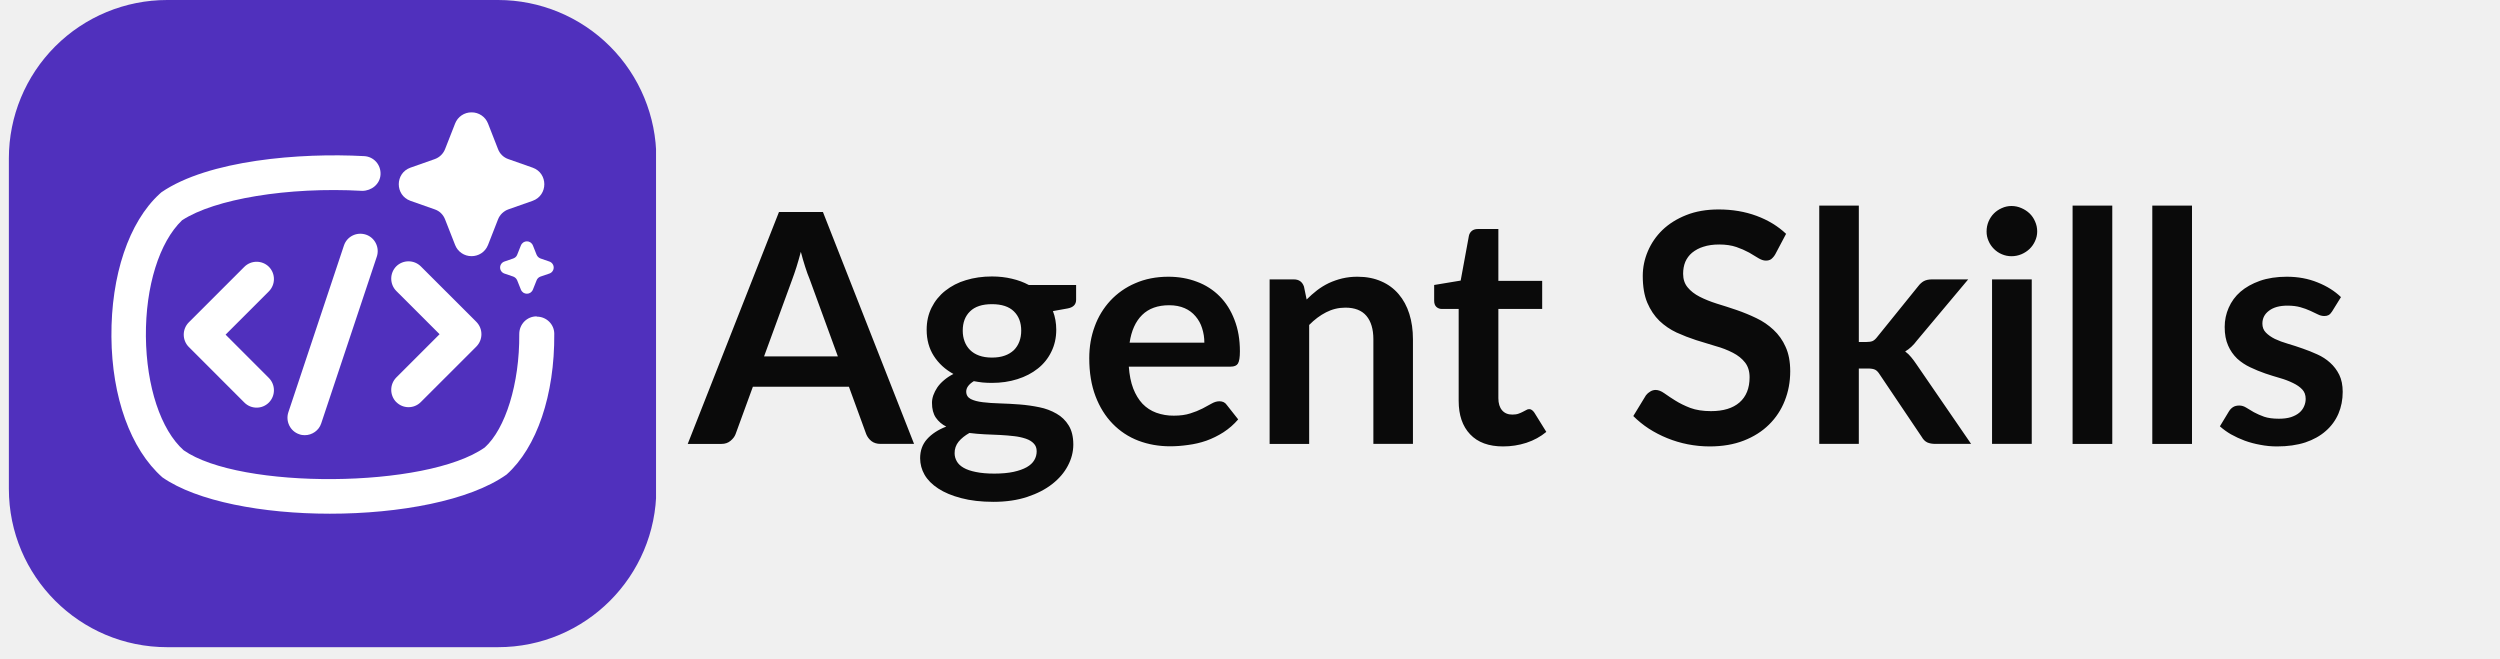
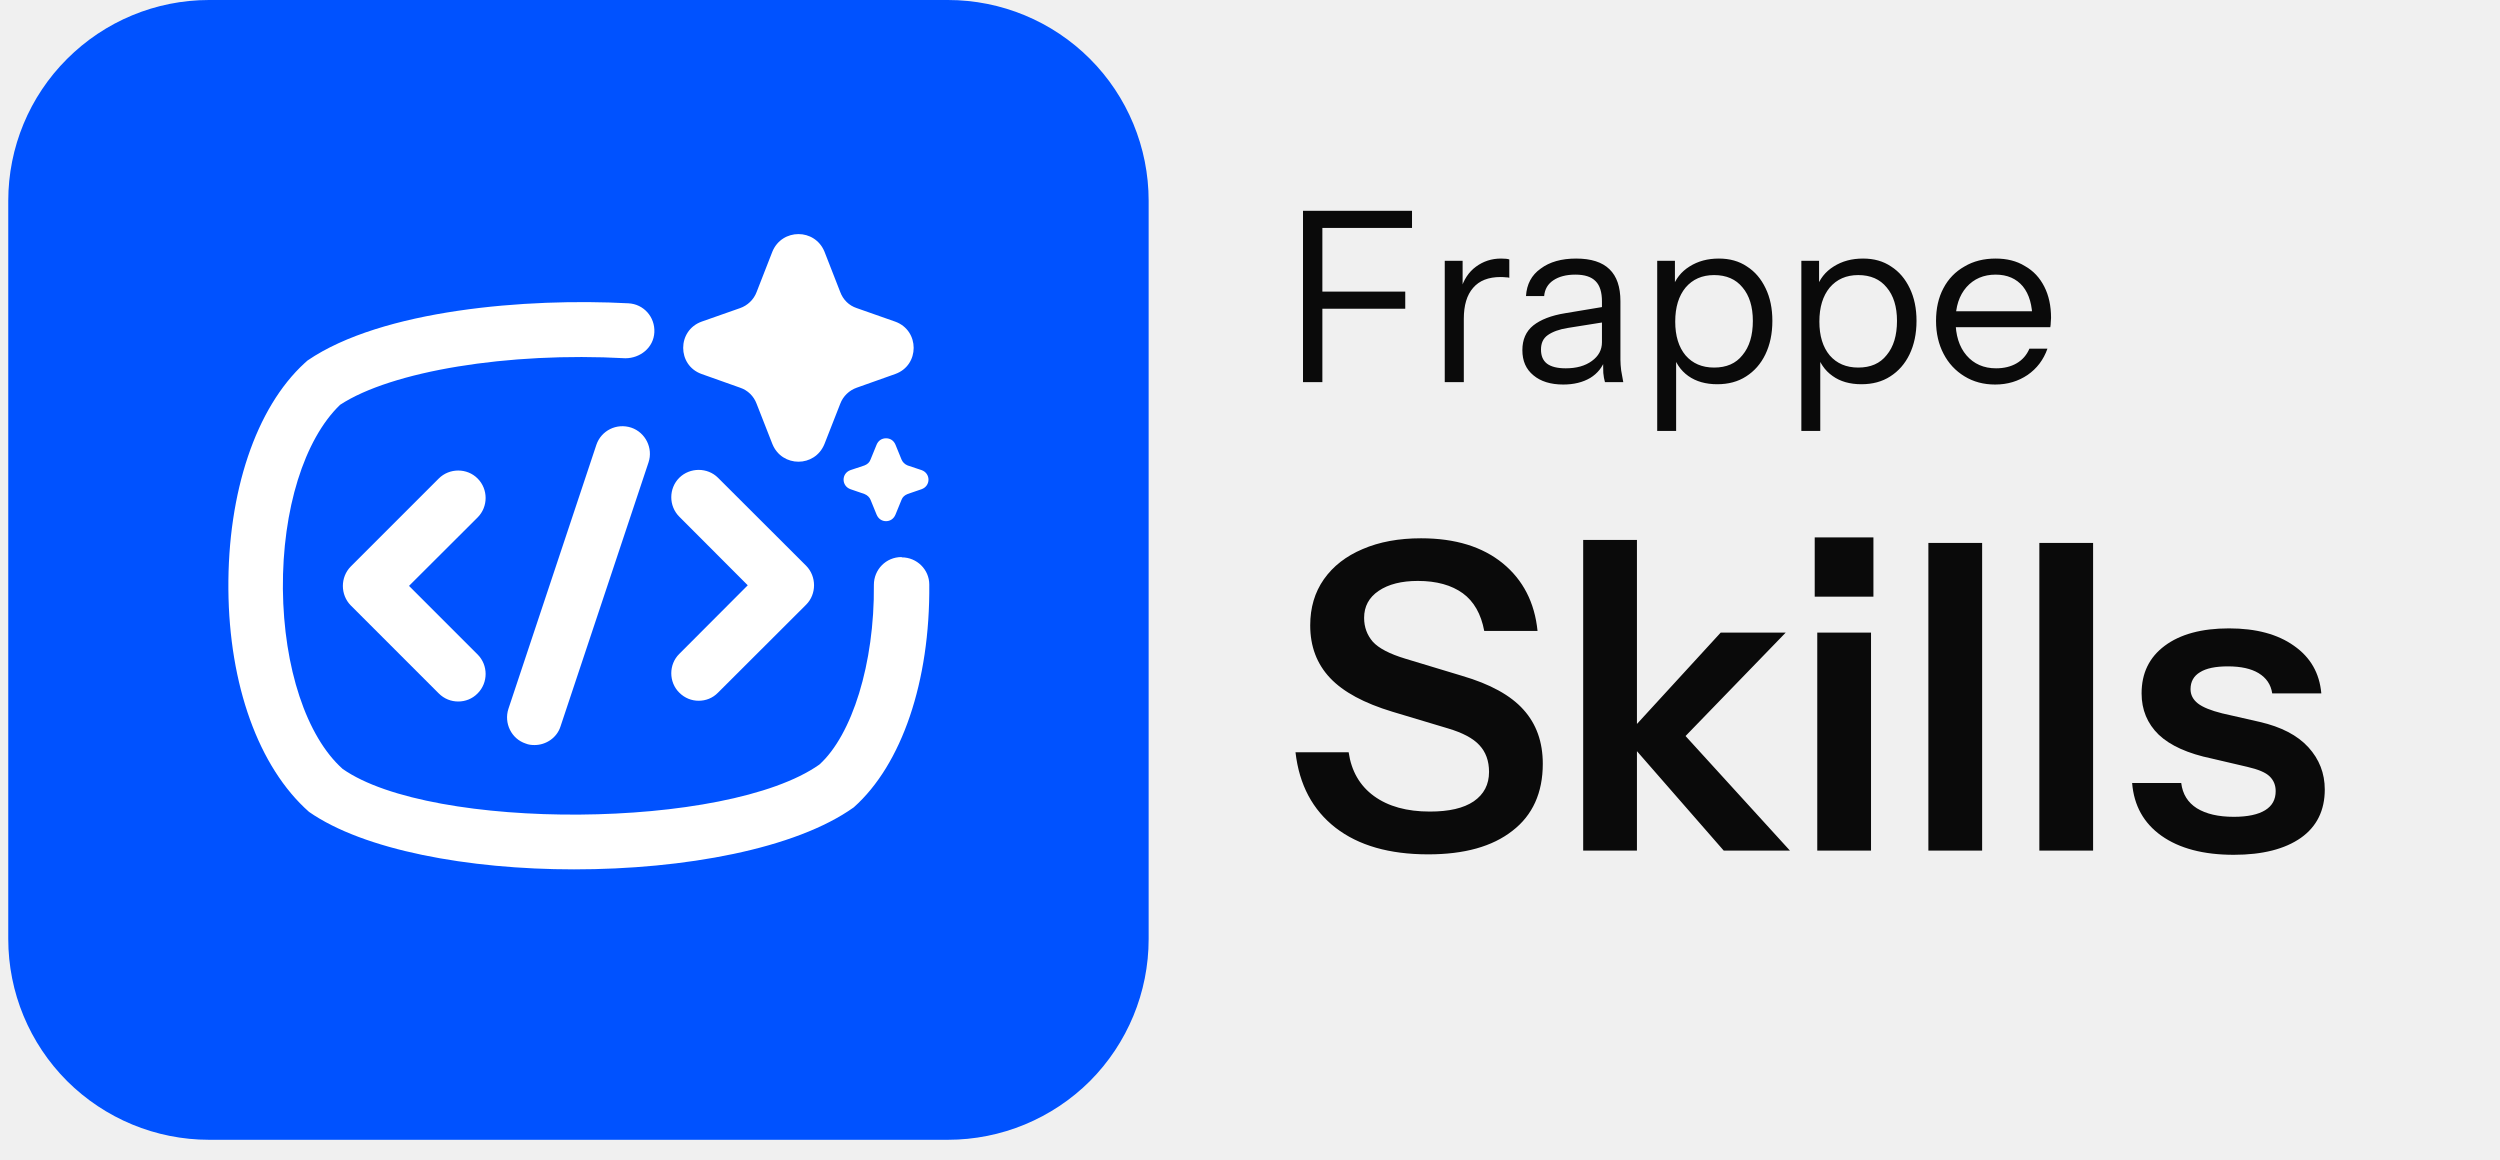
- <svg xmlns="http://www.w3.org/2000/svg" viewBox="0 0 293.25 77.25">
-   <defs>
-     <clipPath id="a">
-       <path d="M1.04 0h290.429v76.508H1.039Zm0 0" />
-     </clipPath>
-     <clipPath id="b">
-       <path d="M1.04 0H77v75.914H1.04Zm0 0" />
-     </clipPath>
-     <clipPath id="c">
-       <path d="M19.61 0h38.808c4.926 0 9.648 1.957 13.133 5.438a18.58 18.58 0 0 1 5.437 13.132v38.774a18.57 18.57 0 0 1-18.57 18.57H19.609a18.57 18.57 0 0 1-18.57-18.57V18.57A18.58 18.58 0 0 1 6.477 5.438 18.58 18.58 0 0 1 19.609 0m0 0" />
-     </clipPath>
-     <clipPath id="e">
-       <path d="M.04 0H76v75.914H.04Zm0 0" />
-     </clipPath>
-     <clipPath id="f">
-       <path d="M18.61 0h38.808c4.926 0 9.648 1.957 13.133 5.438a18.58 18.58 0 0 1 5.437 13.132v38.774a18.57 18.57 0 0 1-18.57 18.57H18.609A18.57 18.57 0 0 1 .04 57.344V18.57A18.58 18.58 0 0 1 5.478 5.438 18.58 18.58 0 0 1 18.609 0m0 0" />
-     </clipPath>
-     <clipPath id="d">
-       <path d="M0 0h76v76H0z" />
-     </clipPath>
-   </defs>
-   <g clip-path="url(#a)" />
-   <g clip-path="url(#b)">
-     <g clip-path="url(#c)">
-       <g clip-path="url(#d)" transform="translate(1)">
-         <g clip-path="url(#e)">
-           <g clip-path="url(#f)">
-             <path fill="#5030bd" d="M.04 0h75.913v75.914H.04Zm0 0" />
-           </g>
-         </g>
-       </g>
-     </g>
+ <svg xmlns="http://www.w3.org/2000/svg" viewBox="0 0 166.5 77.25" width="166.5" height="77.25" role="img" aria-label="Frappe Skills">
+   <style>
+     .text { fill: #0a0a0a; }
+     @media (prefers-color-scheme: dark) {
+       .text { fill: #fff; }
+     }
+   </style>
+   <path fill="#0052ff" d="M13.92 0H63.13c3.55 0 6.95 1.41 9.46 3.92c2.5 2.5 3.91 5.9 3.91 9.45V62.54c0 3.55-1.41 6.95-3.91 9.46c-2.51 2.5-5.91 3.91-9.46 3.91H13.92C10.38 75.91 6.98 74.5 4.47 72C1.96 69.49 .55 66.09 .55 62.54V13.37C.55 9.82 1.96 6.42 4.47 3.92C6.98 1.41 10.38 0 13.92 0Z" />
+   <path fill="#fff" d="M60.04 30.6l-.4-.98c-.12-.29-.36-.43-.63-.43c-.27 0-.51 .14-.63 .43l-.4 .98c-.07 .2-.21 .32-.41 .4l-.93 .31c-.61 .22-.61 1.05 0 1.27l.93 .32c.2 .08 .34 .22 .41 .39l.4 .98c.12 .29 .36 .44 .63 .44c.27 0 .51-.15 .63-.44l.4-.98c.07-.19 .21-.31 .41-.39l.93-.32c.61-.22 .61-1.05 0-1.27L60.45 31c-.2-.08-.34-.23-.41-.4ZM46.73 24.91l2.56 .91c.51 .17 .91 .56 1.1 1.07l1.05 2.68c.32 .79 1.03 1.18 1.74 1.18c.7 0 1.41-.39 1.73-1.18l1.05-2.68c.19-.51 .61-.9 1.1-1.07l2.56-.91c1.64-.58 1.64-2.9 0-3.49l-2.56-.9c-.52-.17-.91-.56-1.1-1.07L54.91 16.76c-.32-.78-1.03-1.17-1.73-1.17c-.71 0-1.42 .39-1.74 1.17l-1.05 2.69c-.19 .51-.61 .9-1.1 1.07l-2.56 .9c-1.64 .59-1.64 2.91 0 3.49ZM60.04 37.1c-1.03 0-1.84 .83-1.84 1.85c.05 5.25-1.46 10.01-3.63 11.97c-6.16 4.35-25.84 4.44-31.75 .29C20.41 49.06 18.89 44.47 18.84 39.22c-.04-5.29 1.42-9.96 3.81-12.26c3.42-2.24 11.19-3.53 19-3.1c.98 0 1.88-.7 1.93-1.73c.05-1.02-.71-1.88-1.73-1.93c-6.74-.36-16.41 .42-21.37 3.81l-.19 .17c-3.25 2.98-5.13 8.6-5.08 15.07c.05 6.34 2 11.84 5.37 14.82c3.64 2.54 10.6 3.83 17.65 3.83c7.33 0 14.75-1.36 18.63-4.13c3.2-2.85 5.09-8.39 5.03-14.84c0-1-.83-1.81-1.83-1.81ZM31.81 31.87c-.7-.71-1.88-.71-2.59 0l-5.86 5.86c-.7 .71-.7 1.88 0 2.59l5.86 5.86c.37 .37 .83 .54 1.3 .54c.46 0 .93-.17 1.29-.54c.71-.71 .71-1.88 0-2.59L27.24 39.02l4.57-4.56c.71-.71 .71-1.88 0-2.59ZM45.24 46.13c.37 .37 .83 .54 1.29 .54c.47 0 .93-.17 1.29-.54l5.87-5.86c.7-.7 .7-1.88 0-2.59L47.82 31.82c-.7-.7-1.87-.7-2.58 0c-.71 .71-.71 1.88 0 2.59l4.56 4.57l-4.56 4.57c-.71 .7-.71 1.88 0 2.58ZM42.04 28.48c-.98-.32-2 .2-2.32 1.14L33.86 47.21c-.31 .95 .2 2 1.15 2.31c.19 .08 .39 .1 .59 .1c.76 0 1.49-.48 1.73-1.24L43.19 30.8c.32-.95-.2-2-1.15-2.32Z" />
+   <g class="text" fill="#0a0a0a">
+     <path d="M86.78 25.45V14.04h1.29V25.45ZM87.45 20.56V19.42h6.14v1.14ZM87.45 15.18V14.04h6.59v1.14ZM96.22 25.45V17.37h1.19v2.06h.08v6.02ZM97.49 21.23l-.21-1.91c.19-.68 .53-1.2 1.02-1.56c.49-.36 1.04-.54 1.67-.54c.27 0 .45 .02 .55 .06V18.5c-.06-.02-.13-.03-.22-.03c-.1-.01-.22-.02-.36-.02c-.81 0-1.42 .24-1.83 .72c-.42 .48-.62 1.17-.62 2.06ZM106.89 25.45c-.05-.18-.09-.38-.11-.61c-.01-.24-.01-.53-.01-.89h-.08V20.07c0-.61-.14-1.06-.42-1.34c-.28-.29-.72-.44-1.35-.44c-.61 0-1.1 .13-1.47 .38c-.36 .24-.57 .59-.61 1.05h-1.21c.05-.79 .37-1.4 .98-1.83c.6-.45 1.39-.67 2.36-.67c1 0 1.74 .24 2.22 .71c.49 .47 .73 1.18 .73 2.13v3.89c0 .23 .02 .47 .05 .72c.04 .25 .09 .51 .14 .78ZM104.11 25.61c-.84 0-1.5-.21-1.98-.61c-.5-.41-.74-.96-.74-1.68c0-.7 .24-1.25 .72-1.64c.49-.39 1.2-.67 2.13-.82l2.82-.47v1.03l-2.64 .42c-.58 .09-1.03 .26-1.34 .48c-.31 .22-.45 .54-.45 .96c0 .42 .13 .73 .4 .94c.28 .21 .7 .31 1.25 .31c.71 0 1.29-.16 1.74-.49c.44-.32 .67-.73 .67-1.25l.22 1.13c-.18 .53-.51 .95-1 1.25c-.49 .29-1.09 .44-1.8 .44ZM114.37 25.59c-.76 0-1.41-.18-1.93-.55c-.52-.37-.87-.9-1.06-1.57l.25-.04V28.7h-1.26V17.37h1.18v1.89l-.17-.06c.2-.61 .58-1.1 1.14-1.45c.57-.36 1.21-.53 1.96-.53c.71 0 1.34 .17 1.87 .53c.53 .34 .94 .82 1.24 1.45c.3 .62 .45 1.34 .45 2.17c0 .86-.16 1.6-.47 2.24c-.3 .62-.73 1.11-1.28 1.46c-.54 .35-1.18 .52-1.92 .52ZM114.16 24.48c.82 0 1.45-.27 1.89-.83c.46-.55 .69-1.31 .69-2.28c0-.94-.23-1.69-.69-2.23c-.44-.54-1.07-.82-1.89-.82c-.8 0-1.43 .28-1.9 .83c-.46 .56-.69 1.31-.69 2.27c0 .95 .23 1.7 .69 2.25c.47 .54 1.1 .81 1.9 .81ZM123.97 25.59c-.76 0-1.41-.18-1.92-.55c-.53-.37-.88-.9-1.07-1.57l.25-.04V28.7h-1.26V17.37h1.18v1.89l-.17-.06c.2-.61 .58-1.1 1.14-1.45c.57-.36 1.21-.53 1.96-.53c.72 0 1.34 .17 1.87 .53c.53 .34 .94 .82 1.24 1.45c.3 .62 .45 1.34 .45 2.17c0 .86-.16 1.6-.47 2.24c-.3 .62-.73 1.11-1.28 1.46c-.54 .35-1.18 .52-1.92 .52ZM123.76 24.48c.82 0 1.45-.27 1.89-.83c.46-.55 .69-1.31 .69-2.28c0-.94-.23-1.69-.69-2.23c-.44-.54-1.07-.82-1.89-.82c-.8 0-1.43 .28-1.9 .83c-.46 .56-.69 1.31-.69 2.27c0 .95 .23 1.7 .69 2.25c.47 .54 1.1 .81 1.9 .81ZM132.88 25.61c-.77 0-1.45-.18-2.05-.55c-.59-.36-1.06-.86-1.39-1.5c-.33-.63-.5-1.36-.5-2.19c0-.82 .16-1.55 .49-2.17c.33-.63 .8-1.11 1.4-1.45c.6-.36 1.3-.53 2.08-.53c.75 0 1.4 .16 1.95 .5c.57 .32 .99 .78 1.29 1.37c.3 .59 .45 1.28 .45 2.08c0 .1-.01 .21-.02 .31c0 .09-.01 .2-.03 .31h-6.67V20.73h5.91l-.43 .58c0-.97-.21-1.71-.64-2.24c-.43-.51-1.03-.78-1.81-.78c-.8 0-1.45 .28-1.94 .83c-.49 .56-.73 1.3-.73 2.24c0 .96 .24 1.74 .73 2.31c.49 .57 1.15 .86 1.97 .86c.52 0 .98-.11 1.36-.33c.4-.23 .68-.56 .86-.98h1.2c-.26 .74-.7 1.32-1.32 1.75c-.62 .42-1.34 .64-2.16 .64Z" />
+     <path d="M95.12 56.9c-2.59 0-4.64-.59-6.17-1.77C87.42 53.94 86.53 52.27 86.28 50.1h3.54c.18 1.25 .74 2.23 1.69 2.92c.95 .69 2.19 1.03 3.72 1.03c1.27 0 2.24-.22 2.92-.68c.68-.47 1.02-1.12 1.02-1.96c0-.74-.22-1.33-.64-1.78c-.42-.46-1.12-.83-2.1-1.12L92.73 47.4c-1.88-.57-3.26-1.31-4.14-2.24c-.89-.94-1.33-2.11-1.33-3.51c0-1.18 .3-2.2 .91-3.07c.61-.87 1.47-1.54 2.58-2.01c1.11-.48 2.41-.72 3.89-.72c2.28 0 4.09 .56 5.45 1.67c1.35 1.11 2.12 2.61 2.31 4.5H98.85c-.21-1.13-.69-1.97-1.43-2.51c-.75-.54-1.74-.82-2.99-.82c-1.09 0-1.96 .22-2.61 .66c-.65 .44-.97 1.04-.97 1.8c0 .62 .2 1.15 .58 1.59c.39 .43 1.11 .81 2.17 1.13l3.77 1.14c1.88 .55 3.24 1.3 4.09 2.25c.86 .95 1.29 2.15 1.29 3.61c0 1.93-.68 3.43-2.02 4.46c-1.34 1.05-3.2 1.57-5.61 1.57ZM105.44 56.65V35.96h3.58V56.65ZM114.8 56.65L108.21 49.1l6.39-6.97h4.33l-7.39 7.63l.18-1.33l7.49 8.22ZM121.03 56.65V42.13h3.58V56.65ZM120.86 39.74V35.79h3.91v3.95ZM128.43 56.65V36.16h3.58V56.65ZM135.82 56.65V36.16h3.58V56.65ZM148.77 56.93c-2.01 0-3.62-.42-4.82-1.27c-1.18-.84-1.83-2.01-1.95-3.51h3.27c.09 .74 .44 1.3 1.04 1.68c.62 .38 1.43 .57 2.46 .57c.92 0 1.62-.15 2.09-.44c.47-.29 .7-.71 .7-1.27c0-.39-.13-.72-.4-.98c-.26-.26-.76-.47-1.5-.64l-2.35-.55c-1.59-.33-2.77-.86-3.54-1.59c-.76-.74-1.14-1.66-1.14-2.75c0-1.35 .51-2.4 1.54-3.17c1.03-.77 2.46-1.16 4.28-1.16c1.81 0 3.25 .39 4.33 1.16c1.1 .77 1.7 1.82 1.82 3.17h-3.27c-.09-.6-.4-1.04-.91-1.35c-.5-.3-1.18-.45-2.04-.45c-.83 0-1.45 .13-1.86 .39c-.42 .25-.63 .63-.63 1.13c0 .37 .16 .69 .49 .95c.32 .25 .86 .47 1.62 .66l2.5 .57c1.43 .33 2.51 .89 3.24 1.69c.72 .79 1.09 1.73 1.09 2.81c0 1.39-.53 2.47-1.59 3.22c-1.07 .75-2.56 1.13-4.47 1.13Z" />
  </g>
-   <path fill="#0a0a0a" d="M98.281 41.804 94.97 32.74q-.252-.59-.516-1.422a29 29 0 0 1-.515-1.78q-.252.953-.516 1.796a33 33 0 0 1-.5 1.453l-3.297 9.016Zm8.938 10.265h-3.922q-.656 0-1.078-.328a2 2 0 0 1-.61-.812l-2.03-5.563H88.312L86.28 50.93q-.159.423-.593.781-.424.362-1.063.36h-3.953l10.703-27.204h5.156Zm9.131-10.125q.873 0 1.517-.234a3 3 0 0 0 1.062-.64q.42-.422.64-1 .219-.577.22-1.282c0-.957-.29-1.71-.86-2.265q-.861-.844-2.578-.844-1.706 0-2.563.844-.86.83-.859 2.265c0 .45.07.871.219 1.266q.218.58.64 1c.282.281.633.5 1.063.656q.656.234 1.5.234m5.25 10.985c0-.375-.116-.68-.343-.906q-.329-.358-.922-.563a6.6 6.6 0 0 0-1.36-.297 26 26 0 0 0-1.655-.14c-.586-.032-1.188-.055-1.813-.079a24 24 0 0 1-1.797-.156q-.785.44-1.265 1.016a2.08 2.08 0 0 0-.47 1.36q0 .497.25.937.247.45.798.765c.375.22.86.383 1.453.5q.89.188 2.156.188 1.312-.002 2.25-.203.937-.206 1.547-.547.61-.346.89-.828.282-.471.282-1.047m4.626-19.5v1.734c0 .555-.328.89-.984 1.016l-1.735.312q.388 1.003.39 2.188-.002 1.424-.577 2.578a5.6 5.6 0 0 1-1.578 1.969q-1.019.815-2.407 1.25-1.378.438-2.984.437a12 12 0 0 1-1.094-.047q-.516-.06-1.031-.156-.89.551-.89 1.219c0 .398.175.687.53.875q.527.27 1.407.375.89.11 2.015.14 1.138.034 2.329.125 1.185.094 2.312.329a6.6 6.6 0 0 1 2 .75 3.9 3.9 0 0 1 1.422 1.375q.546.879.547 2.25-.001 1.277-.64 2.484-.628 1.202-1.829 2.14-1.19.938-2.937 1.516-1.737.576-3.954.578-2.173-.002-3.796-.437-1.612-.421-2.688-1.125-1.08-.705-1.61-1.625a3.9 3.9 0 0 1-.515-1.922q0-1.347.813-2.25.825-.919 2.25-1.469a3.2 3.2 0 0 1-1.22-1.047q-.454-.668-.452-1.734-.002-.434.156-.89.17-.468.469-.923.311-.45.78-.843c.313-.27.68-.516 1.11-.735q-1.452-.796-2.297-2.109c-.562-.875-.843-1.898-.843-3.078q-.001-1.434.578-2.594a5.8 5.8 0 0 1 1.594-1.969 7.1 7.1 0 0 1 2.421-1.25q1.405-.435 3.063-.437 1.248.001 2.344.265c.726.168 1.39.415 1.984.735Zm15.042 6.765a5.4 5.4 0 0 0-.266-1.703 3.9 3.9 0 0 0-.765-1.39 3.44 3.44 0 0 0-1.282-.953q-.783-.342-1.812-.344c-1.344 0-2.402.383-3.172 1.14q-1.159 1.142-1.469 3.25Zm-8.86 2.813q.106 1.487.516 2.562.421 1.08 1.094 1.797.684.706 1.61 1.047a5.9 5.9 0 0 0 2.062.344q1.124.002 1.937-.266a9 9 0 0 0 1.438-.578q.608-.327 1.062-.578.469-.265.906-.266.576 0 .86.422l1.344 1.703a8 8 0 0 1-1.735 1.516q-.955.609-2 .984c-.699.243-1.414.407-2.14.5q-1.08.155-2.094.157c-1.336 0-2.578-.219-3.735-.657a8.35 8.35 0 0 1-3.015-1.984q-1.283-1.312-2.016-3.234-.736-1.937-.734-4.469c0-1.32.21-2.563.64-3.719a8.9 8.9 0 0 1 1.829-3.015 8.6 8.6 0 0 1 2.921-2.047q1.736-.764 3.891-.766c1.219 0 2.336.2 3.36.594a7.3 7.3 0 0 1 2.656 1.703q1.107 1.111 1.734 2.75.64 1.629.64 3.703 0 1.065-.234 1.438c-.148.242-.433.359-.859.359Zm20.859-7.875q.574-.574 1.219-1.078a8 8 0 0 1 1.375-.844 8.6 8.6 0 0 1 1.562-.547 7.7 7.7 0 0 1 1.813-.203q1.576.001 2.797.547a5.5 5.5 0 0 1 2.03 1.5q.829.972 1.25 2.312.423 1.347.423 2.97v12.28h-4.641V39.79q-.002-1.764-.812-2.735-.816-.968-2.47-.969-1.205.001-2.265.547-1.049.534-1.984 1.484V52.07h-4.64V32.773h2.843q.89 0 1.187.843Zm23.051 17.234q-2.532.002-3.874-1.422c-.899-.945-1.344-2.253-1.344-3.921V36.24h-1.969a.93.93 0 0 1-.64-.234q-.268-.247-.266-.734v-1.844l3.11-.516.968-5.265a1 1 0 0 1 .36-.579c.175-.132.398-.203.671-.203h2.422v6.078h5.14v3.297h-5.14v10.47q0 .906.438 1.421c.289.336.691.5 1.203.5q.434.001.734-.11.295-.106.5-.218.217-.107.39-.203a.65.65 0 0 1 .345-.11c.133 0 .242.04.328.11.094.062.187.164.281.297l1.406 2.265q-1.02.846-2.343 1.281a8.8 8.8 0 0 1-2.72.422m31.923-22.545a2 2 0 0 1-.485.578c-.168.117-.375.171-.625.171q-.391 0-.86-.28a24 24 0 0 0-1.093-.657 9.7 9.7 0 0 0-1.5-.656q-.861-.296-2.016-.297-1.064.001-1.859.265a3.9 3.9 0 0 0-1.328.704 2.9 2.9 0 0 0-.797 1.078q-.251.628-.25 1.39 0 .955.531 1.594.527.644 1.407 1.094.89.456 2.015.812 1.138.345 2.328.75 1.186.41 2.313.953c.75.356 1.414.81 2 1.36a6 6 0 0 1 1.422 2q.546 1.173.547 2.875-.001 1.846-.641 3.453a8 8 0 0 1-1.844 2.797q-1.206 1.19-2.953 1.875-1.753.686-4.016.687a13.4 13.4 0 0 1-2.562-.25 13 13 0 0 1-2.406-.718 13 13 0 0 1-2.172-1.125 11.4 11.4 0 0 1-1.813-1.47l1.485-2.437q.2-.262.5-.437.294-.188.64-.188.467.002 1.016.391a24 24 0 0 0 1.297.86q.749.47 1.75.859 1.014.375 2.422.375 2.17.002 3.344-1.016 1.185-1.031 1.187-2.953c0-.707-.18-1.285-.531-1.734q-.532-.684-1.422-1.141a10.3 10.3 0 0 0-2.016-.781 93 93 0 0 1-2.297-.703q-1.16-.375-2.297-.891a7.6 7.6 0 0 1-2.015-1.375q-.878-.857-1.422-2.125-.532-1.266-.531-3.14c0-.989.195-1.954.594-2.891a7.6 7.6 0 0 1 1.718-2.5q1.138-1.092 2.797-1.75 1.653-.657 3.797-.657 2.404 0 4.438.75 2.027.75 3.468 2.11Zm9.797-5.704v16h.874c.313 0 .555-.035.735-.109q.281-.124.562-.5l4.797-5.938q.293-.387.656-.593.374-.201.954-.203h4.25l-6 7.156q-.643.862-1.391 1.297.405.298.703.672.311.375.594.796l6.437 9.375h-4.187c-.367 0-.684-.054-.953-.171q-.392-.187-.657-.657l-4.921-7.312q-.268-.434-.547-.563-.282-.14-.844-.14h-1.063v8.843h-4.64V24.116Zm20.283 8.657v19.296h-4.656V32.773Zm.64-5.625q-.001.597-.25 1.125a2.9 2.9 0 0 1-.64.921q-.41.393-.953.625a3 3 0 0 1-1.172.235q-.597 0-1.14-.235a2.9 2.9 0 0 1-.923-.625 2.9 2.9 0 0 1-.625-.921 2.7 2.7 0 0 1-.234-1.125q0-.621.234-1.172.234-.545.625-.938c.258-.258.567-.469.922-.625a2.7 2.7 0 0 1 1.14-.25q.622.002 1.173.25c.363.156.68.367.953.625q.406.393.64.938.249.55.25 1.172m8.807-3.032V52.07h-4.655V24.116Zm9.351 0V52.07h-4.656V24.116Zm16.429 12.422q-.19.3-.407.422-.204.11-.515.11a1.7 1.7 0 0 1-.735-.188q-.375-.188-.89-.422a8 8 0 0 0-1.157-.422q-.657-.187-1.53-.187-1.378.001-2.157.593c-.524.387-.781.891-.781 1.516 0 .418.132.766.406 1.047q.406.421 1.062.75.67.316 1.516.562.855.252 1.734.563.874.3 1.72.687.843.376 1.5.97.667.596 1.077 1.421.405.83.406 2c0 .93-.167 1.781-.5 2.563a5.6 5.6 0 0 1-1.484 2.03q-.972.863-2.406 1.345-1.44.468-3.313.468-1.003 0-1.953-.187a11 11 0 0 1-1.828-.485 11.5 11.5 0 0 1-1.625-.75 8 8 0 0 1-1.297-.937l1.078-1.781q.201-.31.485-.485.28-.17.718-.172.421.002.813.25.387.251.89.532a8.4 8.4 0 0 0 1.204.531q.686.234 1.734.234.825 0 1.422-.187.593-.2.969-.516a2 2 0 0 0 .562-.75q.188-.42.188-.875-.001-.686-.407-1.11-.41-.432-1.078-.75a9 9 0 0 0-1.515-.577 40 40 0 0 1-1.75-.547 17 17 0 0 1-1.75-.719 6.1 6.1 0 0 1-1.532-1.016 4.7 4.7 0 0 1-1.062-1.53q-.408-.904-.406-2.188 0-1.185.468-2.25a5.26 5.26 0 0 1 1.375-1.875q.921-.796 2.282-1.282 1.373-.482 3.156-.484c1.332 0 2.54.227 3.625.672q1.64.657 2.734 1.719Zm0 0" />
-   <path fill="#fff" d="m62.945 29.887-.433-1.09c-.137-.324-.41-.488-.707-.488s-.57.164-.707.488l-.434 1.09c-.082.215-.246.351-.46.433l-1.032.356a.745.745 0 0 0 0 1.414l1.031.351a.82.82 0 0 1 .461.438l.434 1.086c.136.328.41.488.707.488s.57-.16.707-.488l.433-1.086c.082-.219.246-.356.461-.438l1.032-.351a.745.745 0 0 0 0-1.414l-1.032-.356a.8.8 0 0 1-.46-.433M48.14 23.555l2.852 1.004c.57.191 1.008.625 1.223 1.195l1.172 2.988a2.05 2.05 0 0 0 1.925 1.305c.79 0 1.579-.438 1.93-1.305l1.168-2.988c.215-.57.68-1.004 1.223-1.195l2.851-1.004c1.82-.653 1.82-3.235 0-3.887l-2.851-1.004a1.97 1.97 0 0 1-1.223-1.195l-1.168-2.989a2.055 2.055 0 0 0-1.93-1.3 2.05 2.05 0 0 0-1.925 1.3l-1.172 2.989a2.03 2.03 0 0 1-1.223 1.195l-2.851 1.004c-1.82.652-1.82 3.234 0 3.887m0 0" />
-   <path fill="#fff" d="M62.945 37.11c-1.14 0-2.035.925-2.035 2.066.05 5.84-1.633 11.136-4.047 13.312-6.847 4.836-28.742 4.946-35.32.328-2.688-2.394-4.371-7.5-4.43-13.34-.05-5.894 1.578-11.081 4.239-13.636 3.804-2.5 12.441-3.942 21.136-3.453 1.09 0 2.094-.785 2.149-1.926.054-1.14-.79-2.094-1.93-2.148-7.496-.407-18.254.46-23.77 4.238l-.214.191c-3.614 3.313-5.707 9.563-5.653 16.762.055 7.062 2.23 13.172 5.977 16.488 4.047 2.824 11.789 4.266 19.644 4.266 8.149 0 16.407-1.52 20.727-4.59 3.559-3.18 5.652-9.344 5.598-16.516 0-1.113-.926-2.011-2.04-2.011Zm0 0" />
-   <path fill="#fff" d="M31.543 31.297a2.047 2.047 0 0 0-2.879 0l-6.523 6.52a2.054 2.054 0 0 0 0 2.878l6.523 6.524c.406.406.922.597 1.438.597s1.03-.191 1.437-.597a2.05 2.05 0 0 0 0-2.883l-5.078-5.082 5.078-5.078a2.05 2.05 0 0 0 0-2.883Zm14.941 15.867c.407.406.922.598 1.438.598s1.031-.192 1.437-.598l6.524-6.52a2.06 2.06 0 0 0 0-2.882l-6.524-6.52a2.054 2.054 0 0 0-2.879 0 2.06 2.06 0 0 0 0 2.883l5.083 5.078-5.083 5.082a2.06 2.06 0 0 0 0 2.883Zm-3.558-19.641c-1.09-.355-2.23.215-2.582 1.274l-6.52 19.562c-.351 1.059.219 2.227 1.278 2.578.214.083.433.11.652.11.844 0 1.656-.543 1.926-1.387l6.52-19.558c.355-1.059-.216-2.227-1.274-2.579m0 0" />
</svg>
